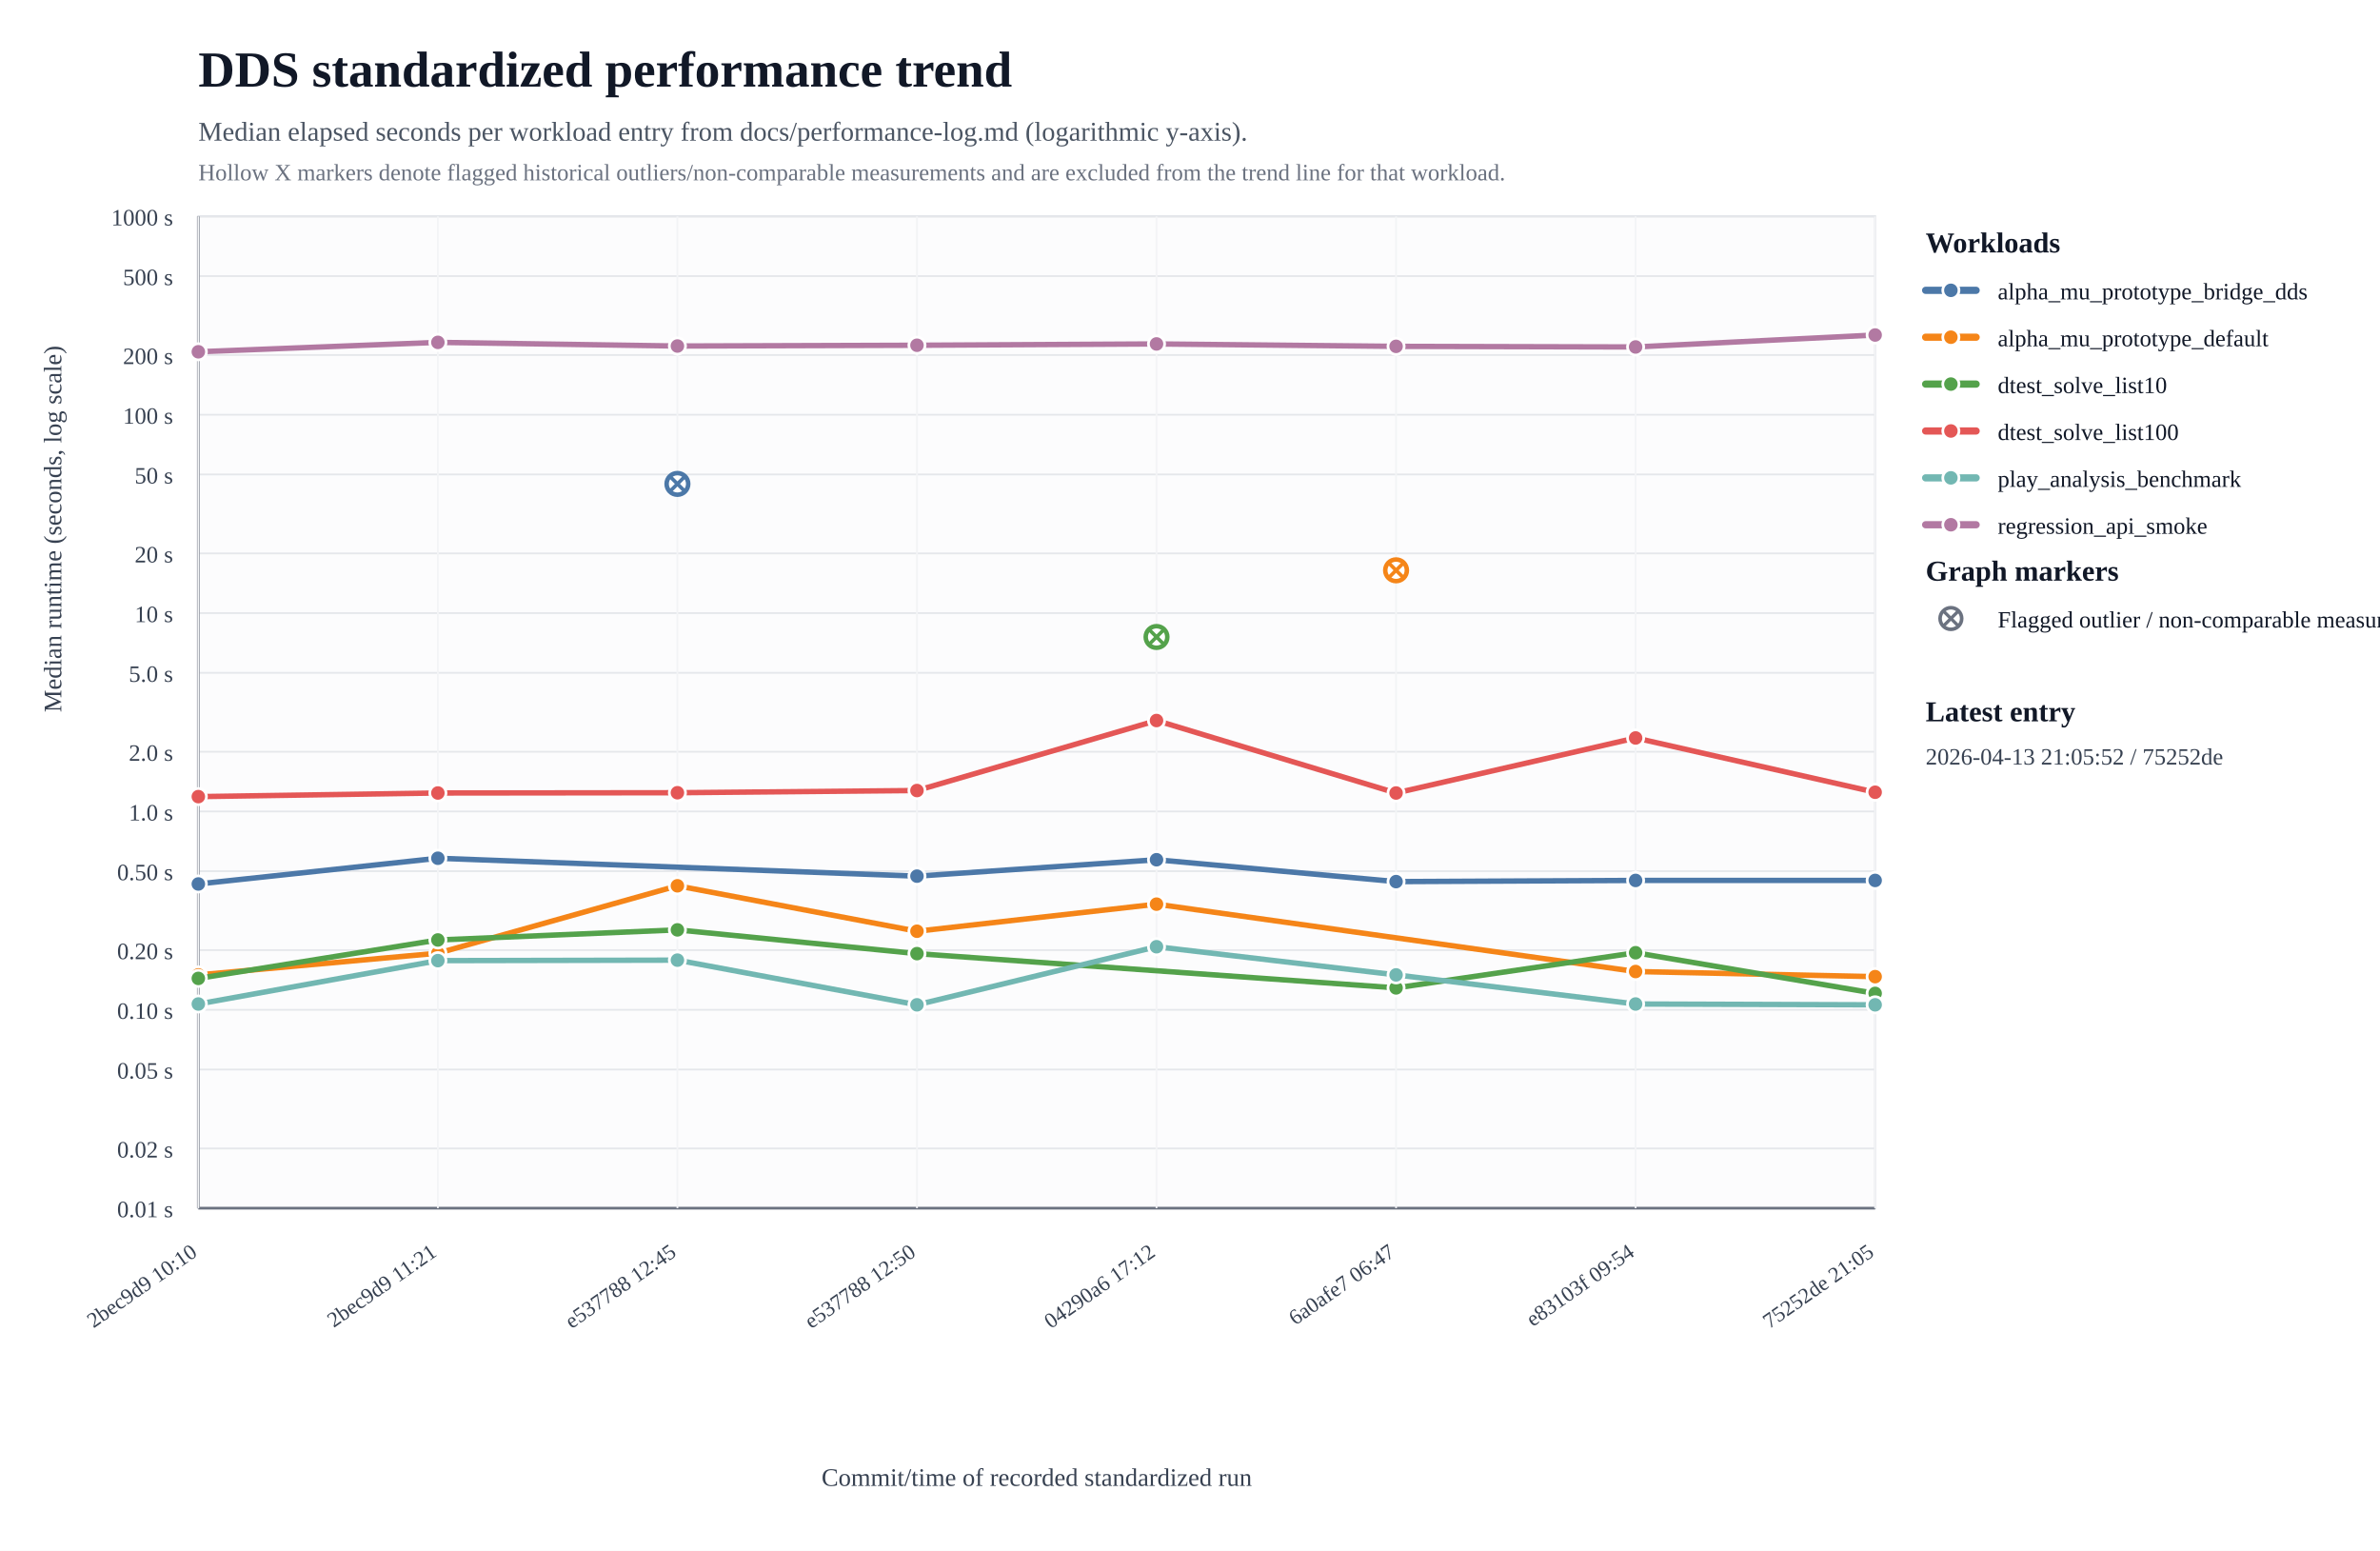
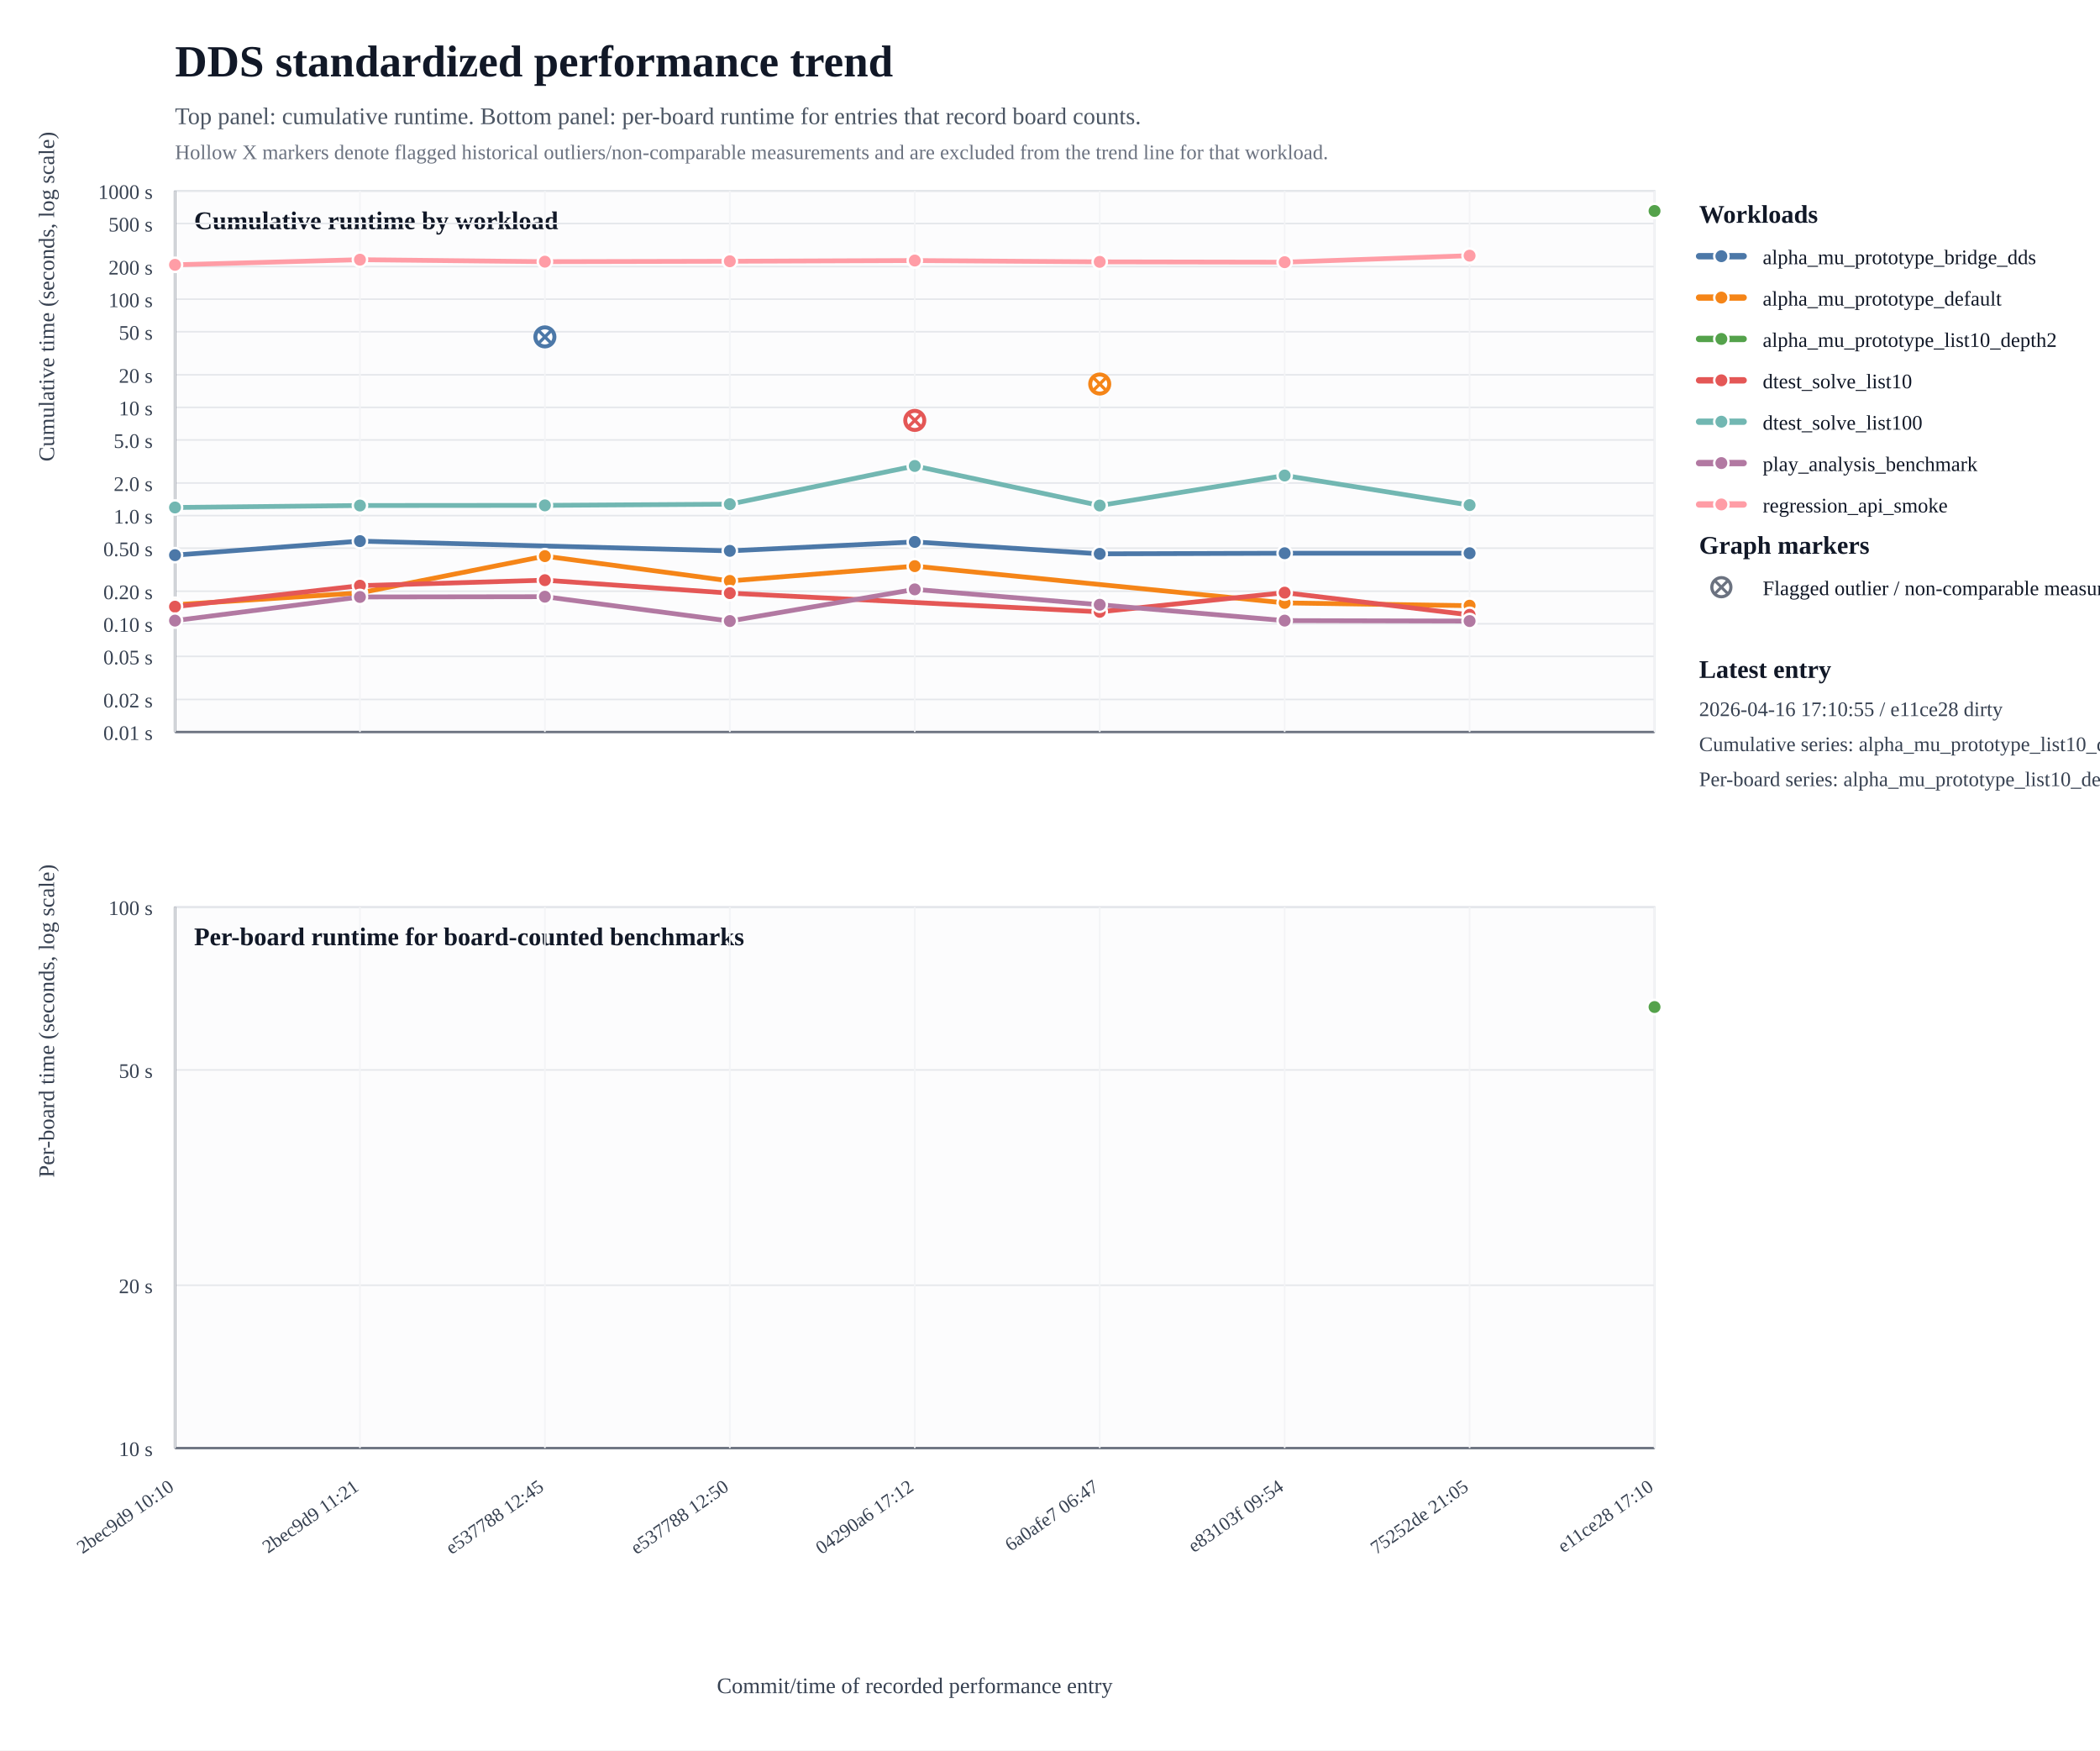
- <svg xmlns="http://www.w3.org/2000/svg" width="1320" height="860" viewBox="0 0 1320 860" role="img" aria-labelledby="title desc">
-   <rect x="0" y="0" width="1320" height="860" fill="#ffffff" />
+ <svg xmlns="http://www.w3.org/2000/svg" width="1320" height="1100" viewBox="0 0 1320 1100" role="img" aria-labelledby="title desc">
+   <rect x="0" y="0" width="1320" height="1100" fill="#ffffff" />
  <text x="110.00" y="48.00" font-size="28" font-weight="700" fill="#111827">DDS standardized performance trend</text>
-   <text x="110.00" y="78.00" font-size="15" fill="#4b5563">Median elapsed seconds per workload entry from docs/performance-log.md (logarithmic y-axis).</text>
+   <text x="110.00" y="78.00" font-size="15" fill="#4b5563">Top panel: cumulative runtime. Bottom panel: per-board runtime for entries that record board counts.</text>
  <text x="110.00" y="100.00" font-size="13" fill="#6b7280">Hollow X markers denote flagged historical outliers/non-comparable measurements and are excluded from the trend line for that workload.</text>
-   <rect x="110.00" y="120.00" width="930.00" height="550.00" fill="#fcfcfd" stroke="#d1d5db" stroke-width="1" />
-   <line x1="110.00" y1="670.00" x2="1040.00" y2="670.00" stroke="#e5e7eb" stroke-width="1" />
-   <text x="96.00" y="675.00" text-anchor="end" font-size="13" fill="#374151">0.01 s</text>
-   <line x1="110.00" y1="636.89" x2="1040.00" y2="636.89" stroke="#e5e7eb" stroke-width="1" />
-   <text x="96.00" y="641.89" text-anchor="end" font-size="13" fill="#374151">0.02 s</text>
-   <line x1="110.00" y1="593.11" x2="1040.00" y2="593.11" stroke="#e5e7eb" stroke-width="1" />
-   <text x="96.00" y="598.11" text-anchor="end" font-size="13" fill="#374151">0.05 s</text>
-   <line x1="110.00" y1="560.00" x2="1040.00" y2="560.00" stroke="#e5e7eb" stroke-width="1" />
-   <text x="96.00" y="565.00" text-anchor="end" font-size="13" fill="#374151">0.10 s</text>
-   <line x1="110.00" y1="526.89" x2="1040.00" y2="526.89" stroke="#e5e7eb" stroke-width="1" />
-   <text x="96.00" y="531.89" text-anchor="end" font-size="13" fill="#374151">0.20 s</text>
-   <line x1="110.00" y1="483.11" x2="1040.00" y2="483.11" stroke="#e5e7eb" stroke-width="1" />
-   <text x="96.00" y="488.11" text-anchor="end" font-size="13" fill="#374151">0.50 s</text>
-   <line x1="110.00" y1="450.00" x2="1040.00" y2="450.00" stroke="#e5e7eb" stroke-width="1" />
-   <text x="96.00" y="455.00" text-anchor="end" font-size="13" fill="#374151">1.0 s</text>
-   <line x1="110.00" y1="416.89" x2="1040.00" y2="416.89" stroke="#e5e7eb" stroke-width="1" />
-   <text x="96.00" y="421.89" text-anchor="end" font-size="13" fill="#374151">2.0 s</text>
-   <line x1="110.00" y1="373.11" x2="1040.00" y2="373.11" stroke="#e5e7eb" stroke-width="1" />
-   <text x="96.00" y="378.11" text-anchor="end" font-size="13" fill="#374151">5.0 s</text>
-   <line x1="110.00" y1="340.00" x2="1040.00" y2="340.00" stroke="#e5e7eb" stroke-width="1" />
-   <text x="96.00" y="345.00" text-anchor="end" font-size="13" fill="#374151">10 s</text>
-   <line x1="110.00" y1="306.89" x2="1040.00" y2="306.89" stroke="#e5e7eb" stroke-width="1" />
-   <text x="96.00" y="311.89" text-anchor="end" font-size="13" fill="#374151">20 s</text>
-   <line x1="110.00" y1="263.11" x2="1040.00" y2="263.11" stroke="#e5e7eb" stroke-width="1" />
-   <text x="96.00" y="268.11" text-anchor="end" font-size="13" fill="#374151">50 s</text>
-   <line x1="110.00" y1="230.00" x2="1040.00" y2="230.00" stroke="#e5e7eb" stroke-width="1" />
-   <text x="96.00" y="235.00" text-anchor="end" font-size="13" fill="#374151">100 s</text>
-   <line x1="110.00" y1="196.89" x2="1040.00" y2="196.89" stroke="#e5e7eb" stroke-width="1" />
-   <text x="96.00" y="201.89" text-anchor="end" font-size="13" fill="#374151">200 s</text>
-   <line x1="110.00" y1="153.11" x2="1040.00" y2="153.11" stroke="#e5e7eb" stroke-width="1" />
-   <text x="96.00" y="158.11" text-anchor="end" font-size="13" fill="#374151">500 s</text>
+   <rect x="110.00" y="120.00" width="930.00" height="340.00" fill="#fcfcfd" stroke="#d1d5db" stroke-width="1" />
+   <text x="122.00" y="144.00" font-size="16" font-weight="700" fill="#111827">Cumulative runtime by workload</text>
+   <line x1="110.00" y1="460.00" x2="1040.00" y2="460.00" stroke="#e5e7eb" stroke-width="1" />
+   <text x="96.00" y="465.00" text-anchor="end" font-size="13" fill="#374151">0.01 s</text>
+   <line x1="110.00" y1="439.53" x2="1040.00" y2="439.53" stroke="#e5e7eb" stroke-width="1" />
+   <text x="96.00" y="444.53" text-anchor="end" font-size="13" fill="#374151">0.02 s</text>
+   <line x1="110.00" y1="412.47" x2="1040.00" y2="412.47" stroke="#e5e7eb" stroke-width="1" />
+   <text x="96.00" y="417.47" text-anchor="end" font-size="13" fill="#374151">0.05 s</text>
+   <line x1="110.00" y1="392.00" x2="1040.00" y2="392.00" stroke="#e5e7eb" stroke-width="1" />
+   <text x="96.00" y="397.00" text-anchor="end" font-size="13" fill="#374151">0.10 s</text>
+   <line x1="110.00" y1="371.53" x2="1040.00" y2="371.53" stroke="#e5e7eb" stroke-width="1" />
+   <text x="96.00" y="376.53" text-anchor="end" font-size="13" fill="#374151">0.20 s</text>
+   <line x1="110.00" y1="344.47" x2="1040.00" y2="344.47" stroke="#e5e7eb" stroke-width="1" />
+   <text x="96.00" y="349.47" text-anchor="end" font-size="13" fill="#374151">0.50 s</text>
+   <line x1="110.00" y1="324.00" x2="1040.00" y2="324.00" stroke="#e5e7eb" stroke-width="1" />
+   <text x="96.00" y="329.00" text-anchor="end" font-size="13" fill="#374151">1.0 s</text>
+   <line x1="110.00" y1="303.53" x2="1040.00" y2="303.53" stroke="#e5e7eb" stroke-width="1" />
+   <text x="96.00" y="308.53" text-anchor="end" font-size="13" fill="#374151">2.0 s</text>
+   <line x1="110.00" y1="276.47" x2="1040.00" y2="276.47" stroke="#e5e7eb" stroke-width="1" />
+   <text x="96.00" y="281.47" text-anchor="end" font-size="13" fill="#374151">5.0 s</text>
+   <line x1="110.00" y1="256.00" x2="1040.00" y2="256.00" stroke="#e5e7eb" stroke-width="1" />
+   <text x="96.00" y="261.00" text-anchor="end" font-size="13" fill="#374151">10 s</text>
+   <line x1="110.00" y1="235.53" x2="1040.00" y2="235.53" stroke="#e5e7eb" stroke-width="1" />
+   <text x="96.00" y="240.53" text-anchor="end" font-size="13" fill="#374151">20 s</text>
+   <line x1="110.00" y1="208.47" x2="1040.00" y2="208.47" stroke="#e5e7eb" stroke-width="1" />
+   <text x="96.00" y="213.47" text-anchor="end" font-size="13" fill="#374151">50 s</text>
+   <line x1="110.00" y1="188.00" x2="1040.00" y2="188.00" stroke="#e5e7eb" stroke-width="1" />
+   <text x="96.00" y="193.00" text-anchor="end" font-size="13" fill="#374151">100 s</text>
+   <line x1="110.00" y1="167.53" x2="1040.00" y2="167.53" stroke="#e5e7eb" stroke-width="1" />
+   <text x="96.00" y="172.53" text-anchor="end" font-size="13" fill="#374151">200 s</text>
+   <line x1="110.00" y1="140.47" x2="1040.00" y2="140.47" stroke="#e5e7eb" stroke-width="1" />
+   <text x="96.00" y="145.47" text-anchor="end" font-size="13" fill="#374151">500 s</text>
  <line x1="110.00" y1="120.00" x2="1040.00" y2="120.00" stroke="#e5e7eb" stroke-width="1" />
  <text x="96.00" y="125.00" text-anchor="end" font-size="13" fill="#374151">1000 s</text>
-   <line x1="110.00" y1="120.00" x2="110.00" y2="670.00" stroke="#6b7280" stroke-width="1.5" />
-   <line x1="110.00" y1="670.00" x2="1040.00" y2="670.00" stroke="#6b7280" stroke-width="1.5" />
-   <text x="34.00" y="395.00" transform="rotate(-90 34 395.00)" font-size="14" fill="#374151">Median runtime (seconds, log scale)</text>
-   <line x1="110.00" y1="120.00" x2="110.00" y2="670.00" stroke="#f3f4f6" stroke-width="1" />
-   <text x="110.00" y="696.00" text-anchor="end" font-size="12" fill="#374151" transform="rotate(-35 110.00 696.00)">2bec9d9 10:10</text>
-   <line x1="242.86" y1="120.00" x2="242.86" y2="670.00" stroke="#f3f4f6" stroke-width="1" />
-   <text x="242.86" y="696.00" text-anchor="end" font-size="12" fill="#374151" transform="rotate(-35 242.86 696.00)">2bec9d9 11:21</text>
-   <line x1="375.71" y1="120.00" x2="375.71" y2="670.00" stroke="#f3f4f6" stroke-width="1" />
-   <text x="375.71" y="696.00" text-anchor="end" font-size="12" fill="#374151" transform="rotate(-35 375.71 696.00)">e537788 12:45</text>
-   <line x1="508.57" y1="120.00" x2="508.57" y2="670.00" stroke="#f3f4f6" stroke-width="1" />
-   <text x="508.57" y="696.00" text-anchor="end" font-size="12" fill="#374151" transform="rotate(-35 508.57 696.00)">e537788 12:50</text>
-   <line x1="641.43" y1="120.00" x2="641.43" y2="670.00" stroke="#f3f4f6" stroke-width="1" />
-   <text x="641.43" y="696.00" text-anchor="end" font-size="12" fill="#374151" transform="rotate(-35 641.43 696.00)">04290a6 17:12</text>
-   <line x1="774.29" y1="120.00" x2="774.29" y2="670.00" stroke="#f3f4f6" stroke-width="1" />
-   <text x="774.29" y="696.00" text-anchor="end" font-size="12" fill="#374151" transform="rotate(-35 774.29 696.00)">6a0afe7 06:47</text>
-   <line x1="907.14" y1="120.00" x2="907.14" y2="670.00" stroke="#f3f4f6" stroke-width="1" />
-   <text x="907.14" y="696.00" text-anchor="end" font-size="12" fill="#374151" transform="rotate(-35 907.14 696.00)">e83103f 09:54</text>
-   <line x1="1040.00" y1="120.00" x2="1040.00" y2="670.00" stroke="#f3f4f6" stroke-width="1" />
-   <text x="1040.00" y="696.00" text-anchor="end" font-size="12" fill="#374151" transform="rotate(-35 1040.00 696.00)">75252de 21:05</text>
-   <text x="575.00" y="824.00" text-anchor="middle" font-size="14" fill="#374151">Commit/time of recorded standardized run</text>
-   <polyline points="110.00,490.21 242.86,475.94 508.57,485.87 641.43,476.77 774.29,488.90 907.14,488.25 1040.00,488.25" fill="none" stroke="#4C78A8" stroke-width="3" stroke-linecap="round" stroke-linejoin="round" />
-   <circle cx="110.00" cy="490.21" r="4.50" fill="#4C78A8" stroke="#ffffff" stroke-width="1.5" />
-   <circle cx="242.86" cy="475.94" r="4.50" fill="#4C78A8" stroke="#ffffff" stroke-width="1.5" />
-   <circle cx="508.57" cy="485.87" r="4.50" fill="#4C78A8" stroke="#ffffff" stroke-width="1.5" />
-   <circle cx="641.43" cy="476.77" r="4.50" fill="#4C78A8" stroke="#ffffff" stroke-width="1.5" />
-   <circle cx="774.29" cy="488.90" r="4.50" fill="#4C78A8" stroke="#ffffff" stroke-width="1.5" />
-   <circle cx="907.14" cy="488.25" r="4.50" fill="#4C78A8" stroke="#ffffff" stroke-width="1.5" />
-   <circle cx="1040.00" cy="488.25" r="4.50" fill="#4C78A8" stroke="#ffffff" stroke-width="1.5" />
-   <circle cx="375.71" cy="268.35" r="6.00" fill="#ffffff" stroke="#4C78A8" stroke-width="2.5" />
-   <line x1="371.71" y1="264.35" x2="379.71" y2="272.35" stroke="#4C78A8" stroke-width="2.0" stroke-linecap="round" />
-   <line x1="371.71" y1="272.35" x2="379.71" y2="264.35" stroke="#4C78A8" stroke-width="2.0" stroke-linecap="round" />
-   <polyline points="110.00,540.63 242.86,528.59 375.71,491.22 508.57,516.42 641.43,501.40 907.14,538.76 1040.00,541.60" fill="none" stroke="#F58518" stroke-width="3" stroke-linecap="round" stroke-linejoin="round" />
-   <circle cx="110.00" cy="540.63" r="4.50" fill="#F58518" stroke="#ffffff" stroke-width="1.5" />
-   <circle cx="242.86" cy="528.59" r="4.50" fill="#F58518" stroke="#ffffff" stroke-width="1.5" />
-   <circle cx="375.71" cy="491.22" r="4.50" fill="#F58518" stroke="#ffffff" stroke-width="1.5" />
-   <circle cx="508.57" cy="516.42" r="4.50" fill="#F58518" stroke="#ffffff" stroke-width="1.5" />
-   <circle cx="641.43" cy="501.40" r="4.50" fill="#F58518" stroke="#ffffff" stroke-width="1.5" />
-   <circle cx="907.14" cy="538.76" r="4.50" fill="#F58518" stroke="#ffffff" stroke-width="1.5" />
-   <circle cx="1040.00" cy="541.60" r="4.50" fill="#F58518" stroke="#ffffff" stroke-width="1.5" />
-   <circle cx="774.29" cy="316.27" r="6.00" fill="#ffffff" stroke="#F58518" stroke-width="2.5" />
-   <line x1="770.29" y1="312.27" x2="778.29" y2="320.27" stroke="#F58518" stroke-width="2.0" stroke-linecap="round" />
-   <line x1="770.29" y1="320.27" x2="778.29" y2="312.27" stroke="#F58518" stroke-width="2.0" stroke-linecap="round" />
-   <polyline points="110.00,542.58 242.86,521.26 375.71,515.66 508.57,528.84 774.29,547.84 907.14,528.34 1040.00,550.89" fill="none" stroke="#54A24B" stroke-width="3" stroke-linecap="round" stroke-linejoin="round" />
-   <circle cx="110.00" cy="542.58" r="4.50" fill="#54A24B" stroke="#ffffff" stroke-width="1.5" />
-   <circle cx="242.86" cy="521.26" r="4.50" fill="#54A24B" stroke="#ffffff" stroke-width="1.5" />
-   <circle cx="375.71" cy="515.66" r="4.50" fill="#54A24B" stroke="#ffffff" stroke-width="1.5" />
-   <circle cx="508.57" cy="528.84" r="4.50" fill="#54A24B" stroke="#ffffff" stroke-width="1.5" />
-   <circle cx="774.29" cy="547.84" r="4.50" fill="#54A24B" stroke="#ffffff" stroke-width="1.5" />
-   <circle cx="907.14" cy="528.34" r="4.50" fill="#54A24B" stroke="#ffffff" stroke-width="1.5" />
-   <circle cx="1040.00" cy="550.89" r="4.50" fill="#54A24B" stroke="#ffffff" stroke-width="1.5" />
-   <circle cx="641.43" cy="353.24" r="6.00" fill="#ffffff" stroke="#54A24B" stroke-width="2.5" />
-   <line x1="637.43" y1="349.24" x2="645.43" y2="357.24" stroke="#54A24B" stroke-width="2.0" stroke-linecap="round" />
-   <line x1="637.43" y1="357.24" x2="645.43" y2="349.24" stroke="#54A24B" stroke-width="2.0" stroke-linecap="round" />
-   <polyline points="110.00,441.77 242.86,439.76 375.71,439.61 508.57,438.39 641.43,399.57 774.29,439.76 907.14,409.24 1040.00,439.34" fill="none" stroke="#E45756" stroke-width="3" stroke-linecap="round" stroke-linejoin="round" />
-   <circle cx="110.00" cy="441.77" r="4.50" fill="#E45756" stroke="#ffffff" stroke-width="1.5" />
-   <circle cx="242.86" cy="439.76" r="4.50" fill="#E45756" stroke="#ffffff" stroke-width="1.5" />
-   <circle cx="375.71" cy="439.61" r="4.50" fill="#E45756" stroke="#ffffff" stroke-width="1.5" />
-   <circle cx="508.57" cy="438.39" r="4.50" fill="#E45756" stroke="#ffffff" stroke-width="1.5" />
-   <circle cx="641.43" cy="399.57" r="4.50" fill="#E45756" stroke="#ffffff" stroke-width="1.5" />
-   <circle cx="774.29" cy="439.76" r="4.50" fill="#E45756" stroke="#ffffff" stroke-width="1.5" />
-   <circle cx="907.14" cy="409.24" r="4.50" fill="#E45756" stroke="#ffffff" stroke-width="1.5" />
-   <circle cx="1040.00" cy="439.34" r="4.50" fill="#E45756" stroke="#ffffff" stroke-width="1.5" />
-   <polyline points="110.00,556.77 242.86,532.72 375.71,532.45 508.57,557.22 641.43,525.01 774.29,540.63 907.14,556.77 1040.00,557.22" fill="none" stroke="#72B7B2" stroke-width="3" stroke-linecap="round" stroke-linejoin="round" />
-   <circle cx="110.00" cy="556.77" r="4.50" fill="#72B7B2" stroke="#ffffff" stroke-width="1.5" />
-   <circle cx="242.86" cy="532.72" r="4.50" fill="#72B7B2" stroke="#ffffff" stroke-width="1.5" />
-   <circle cx="375.71" cy="532.45" r="4.50" fill="#72B7B2" stroke="#ffffff" stroke-width="1.5" />
-   <circle cx="508.57" cy="557.22" r="4.50" fill="#72B7B2" stroke="#ffffff" stroke-width="1.5" />
-   <circle cx="641.43" cy="525.01" r="4.50" fill="#72B7B2" stroke="#ffffff" stroke-width="1.5" />
-   <circle cx="774.29" cy="540.63" r="4.50" fill="#72B7B2" stroke="#ffffff" stroke-width="1.5" />
-   <circle cx="907.14" cy="556.77" r="4.50" fill="#72B7B2" stroke="#ffffff" stroke-width="1.5" />
-   <circle cx="1040.00" cy="557.22" r="4.50" fill="#72B7B2" stroke="#ffffff" stroke-width="1.5" />
-   <polyline points="110.00,195.08 242.86,189.86 375.71,191.89 508.57,191.46 641.43,190.73 774.29,192.07 907.14,192.41 1040.00,185.78" fill="none" stroke="#B279A2" stroke-width="3" stroke-linecap="round" stroke-linejoin="round" />
-   <circle cx="110.00" cy="195.08" r="4.50" fill="#B279A2" stroke="#ffffff" stroke-width="1.5" />
-   <circle cx="242.86" cy="189.86" r="4.50" fill="#B279A2" stroke="#ffffff" stroke-width="1.5" />
-   <circle cx="375.71" cy="191.89" r="4.50" fill="#B279A2" stroke="#ffffff" stroke-width="1.5" />
-   <circle cx="508.57" cy="191.46" r="4.50" fill="#B279A2" stroke="#ffffff" stroke-width="1.5" />
-   <circle cx="641.43" cy="190.73" r="4.50" fill="#B279A2" stroke="#ffffff" stroke-width="1.5" />
-   <circle cx="774.29" cy="192.07" r="4.50" fill="#B279A2" stroke="#ffffff" stroke-width="1.5" />
-   <circle cx="907.14" cy="192.41" r="4.50" fill="#B279A2" stroke="#ffffff" stroke-width="1.5" />
-   <circle cx="1040.00" cy="185.78" r="4.50" fill="#B279A2" stroke="#ffffff" stroke-width="1.5" />
+   <line x1="110.00" y1="120.00" x2="110.00" y2="460.00" stroke="#6b7280" stroke-width="1.5" />
+   <line x1="110.00" y1="460.00" x2="1040.00" y2="460.00" stroke="#6b7280" stroke-width="1.5" />
+   <text x="34.00" y="290.00" transform="rotate(-90 34 290.00)" font-size="14" fill="#374151">Cumulative time (seconds, log scale)</text>
+   <line x1="110.00" y1="120.00" x2="110.00" y2="460.00" stroke="#f3f4f6" stroke-width="1" />
+   <line x1="226.25" y1="120.00" x2="226.25" y2="460.00" stroke="#f3f4f6" stroke-width="1" />
+   <line x1="342.50" y1="120.00" x2="342.50" y2="460.00" stroke="#f3f4f6" stroke-width="1" />
+   <line x1="458.75" y1="120.00" x2="458.75" y2="460.00" stroke="#f3f4f6" stroke-width="1" />
+   <line x1="575.00" y1="120.00" x2="575.00" y2="460.00" stroke="#f3f4f6" stroke-width="1" />
+   <line x1="691.25" y1="120.00" x2="691.25" y2="460.00" stroke="#f3f4f6" stroke-width="1" />
+   <line x1="807.50" y1="120.00" x2="807.50" y2="460.00" stroke="#f3f4f6" stroke-width="1" />
+   <line x1="923.75" y1="120.00" x2="923.75" y2="460.00" stroke="#f3f4f6" stroke-width="1" />
+   <line x1="1040.00" y1="120.00" x2="1040.00" y2="460.00" stroke="#f3f4f6" stroke-width="1" />
+   <polyline points="110.00,348.86 226.25,340.04 458.75,346.17 575.00,340.55 691.25,348.04 807.50,347.65 923.75,347.65" fill="none" stroke="#4C78A8" stroke-width="3" stroke-linecap="round" stroke-linejoin="round" />
+   <circle cx="110.00" cy="348.86" r="4.50" fill="#4C78A8" stroke="#ffffff" stroke-width="1.5" />
+   <circle cx="226.25" cy="340.04" r="4.50" fill="#4C78A8" stroke="#ffffff" stroke-width="1.5" />
+   <circle cx="458.75" cy="346.17" r="4.50" fill="#4C78A8" stroke="#ffffff" stroke-width="1.5" />
+   <circle cx="575.00" cy="340.55" r="4.50" fill="#4C78A8" stroke="#ffffff" stroke-width="1.5" />
+   <circle cx="691.25" cy="348.04" r="4.50" fill="#4C78A8" stroke="#ffffff" stroke-width="1.5" />
+   <circle cx="807.50" cy="347.65" r="4.50" fill="#4C78A8" stroke="#ffffff" stroke-width="1.5" />
+   <circle cx="923.75" cy="347.65" r="4.50" fill="#4C78A8" stroke="#ffffff" stroke-width="1.5" />
+   <circle cx="342.50" cy="211.71" r="6.00" fill="#ffffff" stroke="#4C78A8" stroke-width="2.5" />
+   <line x1="338.50" y1="207.71" x2="346.50" y2="215.71" stroke="#4C78A8" stroke-width="2.0" stroke-linecap="round" />
+   <line x1="338.50" y1="215.71" x2="346.50" y2="207.71" stroke="#4C78A8" stroke-width="2.0" stroke-linecap="round" />
+   <polyline points="110.00,380.03 226.25,372.58 342.50,349.48 458.75,365.06 575.00,355.77 807.50,378.87 923.75,380.62" fill="none" stroke="#F58518" stroke-width="3" stroke-linecap="round" stroke-linejoin="round" />
+   <circle cx="110.00" cy="380.03" r="4.50" fill="#F58518" stroke="#ffffff" stroke-width="1.5" />
+   <circle cx="226.25" cy="372.58" r="4.50" fill="#F58518" stroke="#ffffff" stroke-width="1.5" />
+   <circle cx="342.50" cy="349.48" r="4.50" fill="#F58518" stroke="#ffffff" stroke-width="1.5" />
+   <circle cx="458.75" cy="365.06" r="4.50" fill="#F58518" stroke="#ffffff" stroke-width="1.5" />
+   <circle cx="575.00" cy="355.77" r="4.50" fill="#F58518" stroke="#ffffff" stroke-width="1.5" />
+   <circle cx="807.50" cy="378.87" r="4.50" fill="#F58518" stroke="#ffffff" stroke-width="1.5" />
+   <circle cx="923.75" cy="380.62" r="4.50" fill="#F58518" stroke="#ffffff" stroke-width="1.5" />
+   <circle cx="691.25" cy="241.33" r="6.00" fill="#ffffff" stroke="#F58518" stroke-width="2.5" />
+   <line x1="687.25" y1="237.33" x2="695.25" y2="245.33" stroke="#F58518" stroke-width="2.0" stroke-linecap="round" />
+   <line x1="687.25" y1="245.33" x2="695.25" y2="237.33" stroke="#F58518" stroke-width="2.0" stroke-linecap="round" />
+   <circle cx="1040.00" cy="132.57" r="4.50" fill="#54A24B" stroke="#ffffff" stroke-width="1.5" />
+   <polyline points="110.00,381.23 226.25,368.05 342.50,364.59 458.75,372.74 691.25,384.48 807.50,372.43 923.75,386.37" fill="none" stroke="#E45756" stroke-width="3" stroke-linecap="round" stroke-linejoin="round" />
+   <circle cx="110.00" cy="381.23" r="4.50" fill="#E45756" stroke="#ffffff" stroke-width="1.5" />
+   <circle cx="226.25" cy="368.05" r="4.50" fill="#E45756" stroke="#ffffff" stroke-width="1.5" />
+   <circle cx="342.50" cy="364.59" r="4.50" fill="#E45756" stroke="#ffffff" stroke-width="1.5" />
+   <circle cx="458.75" cy="372.74" r="4.50" fill="#E45756" stroke="#ffffff" stroke-width="1.5" />
+   <circle cx="691.25" cy="384.48" r="4.50" fill="#E45756" stroke="#ffffff" stroke-width="1.5" />
+   <circle cx="807.50" cy="372.43" r="4.50" fill="#E45756" stroke="#ffffff" stroke-width="1.5" />
+   <circle cx="923.75" cy="386.37" r="4.50" fill="#E45756" stroke="#ffffff" stroke-width="1.5" />
+   <circle cx="575.00" cy="264.19" r="6.00" fill="#ffffff" stroke="#E45756" stroke-width="2.5" />
+   <line x1="571.00" y1="260.19" x2="579.00" y2="268.19" stroke="#E45756" stroke-width="2.0" stroke-linecap="round" />
+   <line x1="571.00" y1="268.19" x2="579.00" y2="260.19" stroke="#E45756" stroke-width="2.0" stroke-linecap="round" />
+   <polyline points="110.00,318.91 226.25,317.67 342.50,317.58 458.75,316.83 575.00,292.82 691.25,317.67 807.50,298.81 923.75,317.41" fill="none" stroke="#72B7B2" stroke-width="3" stroke-linecap="round" stroke-linejoin="round" />
+   <circle cx="110.00" cy="318.91" r="4.50" fill="#72B7B2" stroke="#ffffff" stroke-width="1.5" />
+   <circle cx="226.25" cy="317.67" r="4.50" fill="#72B7B2" stroke="#ffffff" stroke-width="1.5" />
+   <circle cx="342.50" cy="317.58" r="4.50" fill="#72B7B2" stroke="#ffffff" stroke-width="1.5" />
+   <circle cx="458.75" cy="316.83" r="4.50" fill="#72B7B2" stroke="#ffffff" stroke-width="1.5" />
+   <circle cx="575.00" cy="292.82" r="4.50" fill="#72B7B2" stroke="#ffffff" stroke-width="1.5" />
+   <circle cx="691.25" cy="317.67" r="4.50" fill="#72B7B2" stroke="#ffffff" stroke-width="1.5" />
+   <circle cx="807.50" cy="298.81" r="4.50" fill="#72B7B2" stroke="#ffffff" stroke-width="1.5" />
+   <circle cx="923.75" cy="317.41" r="4.50" fill="#72B7B2" stroke="#ffffff" stroke-width="1.5" />
+   <polyline points="110.00,390.00 226.25,375.14 342.50,374.97 458.75,390.28 575.00,370.37 691.25,380.03 807.50,390.00 923.75,390.28" fill="none" stroke="#B279A2" stroke-width="3" stroke-linecap="round" stroke-linejoin="round" />
+   <circle cx="110.00" cy="390.00" r="4.50" fill="#B279A2" stroke="#ffffff" stroke-width="1.5" />
+   <circle cx="226.25" cy="375.14" r="4.50" fill="#B279A2" stroke="#ffffff" stroke-width="1.5" />
+   <circle cx="342.50" cy="374.97" r="4.50" fill="#B279A2" stroke="#ffffff" stroke-width="1.5" />
+   <circle cx="458.75" cy="390.28" r="4.50" fill="#B279A2" stroke="#ffffff" stroke-width="1.5" />
+   <circle cx="575.00" cy="370.37" r="4.50" fill="#B279A2" stroke="#ffffff" stroke-width="1.5" />
+   <circle cx="691.25" cy="380.03" r="4.50" fill="#B279A2" stroke="#ffffff" stroke-width="1.5" />
+   <circle cx="807.50" cy="390.00" r="4.50" fill="#B279A2" stroke="#ffffff" stroke-width="1.5" />
+   <circle cx="923.75" cy="390.28" r="4.50" fill="#B279A2" stroke="#ffffff" stroke-width="1.5" />
+   <polyline points="110.00,166.41 226.25,163.19 342.50,164.44 458.75,164.18 575.00,163.73 691.25,164.55 807.50,164.76 923.75,160.67" fill="none" stroke="#FF9DA6" stroke-width="3" stroke-linecap="round" stroke-linejoin="round" />
+   <circle cx="110.00" cy="166.41" r="4.50" fill="#FF9DA6" stroke="#ffffff" stroke-width="1.5" />
+   <circle cx="226.25" cy="163.19" r="4.50" fill="#FF9DA6" stroke="#ffffff" stroke-width="1.5" />
+   <circle cx="342.50" cy="164.44" r="4.50" fill="#FF9DA6" stroke="#ffffff" stroke-width="1.5" />
+   <circle cx="458.75" cy="164.18" r="4.50" fill="#FF9DA6" stroke="#ffffff" stroke-width="1.5" />
+   <circle cx="575.00" cy="163.73" r="4.50" fill="#FF9DA6" stroke="#ffffff" stroke-width="1.5" />
+   <circle cx="691.25" cy="164.55" r="4.50" fill="#FF9DA6" stroke="#ffffff" stroke-width="1.5" />
+   <circle cx="807.50" cy="164.76" r="4.50" fill="#FF9DA6" stroke="#ffffff" stroke-width="1.5" />
+   <circle cx="923.75" cy="160.67" r="4.50" fill="#FF9DA6" stroke="#ffffff" stroke-width="1.5" />
+   <rect x="110.00" y="570.00" width="930.00" height="340.00" fill="#fcfcfd" stroke="#d1d5db" stroke-width="1" />
+   <text x="122.00" y="594.00" font-size="16" font-weight="700" fill="#111827">Per-board runtime for board-counted benchmarks</text>
+   <line x1="110.00" y1="910.00" x2="1040.00" y2="910.00" stroke="#e5e7eb" stroke-width="1" />
+   <text x="96.00" y="915.00" text-anchor="end" font-size="13" fill="#374151">10 s</text>
+   <line x1="110.00" y1="807.65" x2="1040.00" y2="807.65" stroke="#e5e7eb" stroke-width="1" />
+   <text x="96.00" y="812.65" text-anchor="end" font-size="13" fill="#374151">20 s</text>
+   <line x1="110.00" y1="672.35" x2="1040.00" y2="672.35" stroke="#e5e7eb" stroke-width="1" />
+   <text x="96.00" y="677.35" text-anchor="end" font-size="13" fill="#374151">50 s</text>
+   <line x1="110.00" y1="570.00" x2="1040.00" y2="570.00" stroke="#e5e7eb" stroke-width="1" />
+   <text x="96.00" y="575.00" text-anchor="end" font-size="13" fill="#374151">100 s</text>
+   <line x1="110.00" y1="570.00" x2="110.00" y2="910.00" stroke="#6b7280" stroke-width="1.5" />
+   <line x1="110.00" y1="910.00" x2="1040.00" y2="910.00" stroke="#6b7280" stroke-width="1.5" />
+   <text x="34.00" y="740.00" transform="rotate(-90 34 740.00)" font-size="14" fill="#374151">Per-board time (seconds, log scale)</text>
+   <line x1="110.00" y1="570.00" x2="110.00" y2="910.00" stroke="#f3f4f6" stroke-width="1" />
+   <text x="110.00" y="936.00" text-anchor="end" font-size="12" fill="#374151" transform="rotate(-35 110.00 936.00)">2bec9d9 10:10</text>
+   <line x1="226.25" y1="570.00" x2="226.25" y2="910.00" stroke="#f3f4f6" stroke-width="1" />
+   <text x="226.25" y="936.00" text-anchor="end" font-size="12" fill="#374151" transform="rotate(-35 226.25 936.00)">2bec9d9 11:21</text>
+   <line x1="342.50" y1="570.00" x2="342.50" y2="910.00" stroke="#f3f4f6" stroke-width="1" />
+   <text x="342.50" y="936.00" text-anchor="end" font-size="12" fill="#374151" transform="rotate(-35 342.50 936.00)">e537788 12:45</text>
+   <line x1="458.75" y1="570.00" x2="458.75" y2="910.00" stroke="#f3f4f6" stroke-width="1" />
+   <text x="458.75" y="936.00" text-anchor="end" font-size="12" fill="#374151" transform="rotate(-35 458.75 936.00)">e537788 12:50</text>
+   <line x1="575.00" y1="570.00" x2="575.00" y2="910.00" stroke="#f3f4f6" stroke-width="1" />
+   <text x="575.00" y="936.00" text-anchor="end" font-size="12" fill="#374151" transform="rotate(-35 575.00 936.00)">04290a6 17:12</text>
+   <line x1="691.25" y1="570.00" x2="691.25" y2="910.00" stroke="#f3f4f6" stroke-width="1" />
+   <text x="691.25" y="936.00" text-anchor="end" font-size="12" fill="#374151" transform="rotate(-35 691.25 936.00)">6a0afe7 06:47</text>
+   <line x1="807.50" y1="570.00" x2="807.50" y2="910.00" stroke="#f3f4f6" stroke-width="1" />
+   <text x="807.50" y="936.00" text-anchor="end" font-size="12" fill="#374151" transform="rotate(-35 807.50 936.00)">e83103f 09:54</text>
+   <line x1="923.75" y1="570.00" x2="923.75" y2="910.00" stroke="#f3f4f6" stroke-width="1" />
+   <text x="923.75" y="936.00" text-anchor="end" font-size="12" fill="#374151" transform="rotate(-35 923.75 936.00)">75252de 21:05</text>
+   <line x1="1040.00" y1="570.00" x2="1040.00" y2="910.00" stroke="#f3f4f6" stroke-width="1" />
+   <text x="1040.00" y="936.00" text-anchor="end" font-size="12" fill="#374151" transform="rotate(-35 1040.00 936.00)">e11ce28 17:10</text>
+   <circle cx="1040.00" cy="632.83" r="4.50" fill="#54A24B" stroke="#ffffff" stroke-width="1.5" />
+   <text x="575.00" y="1064.00" text-anchor="middle" font-size="14" fill="#374151">Commit/time of recorded performance entry</text>
  <text x="1068.00" y="140.00" font-size="16" font-weight="700" fill="#111827">Workloads</text>
  <line x1="1068.00" y1="161.00" x2="1096.00" y2="161.00" stroke="#4C78A8" stroke-width="4" stroke-linecap="round" />
  <circle cx="1082.00" cy="161.00" r="4.50" fill="#4C78A8" stroke="#ffffff" stroke-width="1.5" />
  <text x="1108.00" y="166.00" font-size="13" fill="#111827">alpha_mu_prototype_bridge_dds</text>
  <line x1="1068.00" y1="187.00" x2="1096.00" y2="187.00" stroke="#F58518" stroke-width="4" stroke-linecap="round" />
  <circle cx="1082.00" cy="187.00" r="4.50" fill="#F58518" stroke="#ffffff" stroke-width="1.5" />
  <text x="1108.00" y="192.00" font-size="13" fill="#111827">alpha_mu_prototype_default</text>
  <line x1="1068.00" y1="213.00" x2="1096.00" y2="213.00" stroke="#54A24B" stroke-width="4" stroke-linecap="round" />
  <circle cx="1082.00" cy="213.00" r="4.50" fill="#54A24B" stroke="#ffffff" stroke-width="1.5" />
-   <text x="1108.00" y="218.00" font-size="13" fill="#111827">dtest_solve_list10</text>
+   <text x="1108.00" y="218.00" font-size="13" fill="#111827">alpha_mu_prototype_list10_depth2</text>
  <line x1="1068.00" y1="239.00" x2="1096.00" y2="239.00" stroke="#E45756" stroke-width="4" stroke-linecap="round" />
  <circle cx="1082.00" cy="239.00" r="4.50" fill="#E45756" stroke="#ffffff" stroke-width="1.5" />
-   <text x="1108.00" y="244.00" font-size="13" fill="#111827">dtest_solve_list100</text>
+   <text x="1108.00" y="244.00" font-size="13" fill="#111827">dtest_solve_list10</text>
  <line x1="1068.00" y1="265.00" x2="1096.00" y2="265.00" stroke="#72B7B2" stroke-width="4" stroke-linecap="round" />
  <circle cx="1082.00" cy="265.00" r="4.50" fill="#72B7B2" stroke="#ffffff" stroke-width="1.5" />
-   <text x="1108.00" y="270.00" font-size="13" fill="#111827">play_analysis_benchmark</text>
+   <text x="1108.00" y="270.00" font-size="13" fill="#111827">dtest_solve_list100</text>
  <line x1="1068.00" y1="291.00" x2="1096.00" y2="291.00" stroke="#B279A2" stroke-width="4" stroke-linecap="round" />
  <circle cx="1082.00" cy="291.00" r="4.50" fill="#B279A2" stroke="#ffffff" stroke-width="1.5" />
-   <text x="1108.00" y="296.00" font-size="13" fill="#111827">regression_api_smoke</text>
-   <text x="1068.00" y="322.00" font-size="16" font-weight="700" fill="#111827">Graph markers</text>
-   <circle cx="1082.00" cy="343.00" r="6.00" fill="#ffffff" stroke="#6b7280" stroke-width="2.0" />
-   <line x1="1078.00" y1="339.00" x2="1086.00" y2="347.00" stroke="#6b7280" stroke-width="1.8" stroke-linecap="round" />
-   <line x1="1078.00" y1="347.00" x2="1086.00" y2="339.00" stroke="#6b7280" stroke-width="1.8" stroke-linecap="round" />
-   <text x="1108.00" y="348.00" font-size="13" fill="#111827">Flagged outlier / non-comparable measurement</text>
-   <text x="1068.00" y="400.00" font-size="16" font-weight="700" fill="#111827">Latest entry</text>
-   <text x="1068.00" y="424.00" font-size="13" fill="#374151">2026-04-13 21:05:52 / 75252de</text>
+   <text x="1108.00" y="296.00" font-size="13" fill="#111827">play_analysis_benchmark</text>
+   <line x1="1068.00" y1="317.00" x2="1096.00" y2="317.00" stroke="#FF9DA6" stroke-width="4" stroke-linecap="round" />
+   <circle cx="1082.00" cy="317.00" r="4.50" fill="#FF9DA6" stroke="#ffffff" stroke-width="1.5" />
+   <text x="1108.00" y="322.00" font-size="13" fill="#111827">regression_api_smoke</text>
+   <text x="1068.00" y="348.00" font-size="16" font-weight="700" fill="#111827">Graph markers</text>
+   <circle cx="1082.00" cy="369.00" r="6.00" fill="#ffffff" stroke="#6b7280" stroke-width="2.0" />
+   <line x1="1078.00" y1="365.00" x2="1086.00" y2="373.00" stroke="#6b7280" stroke-width="1.8" stroke-linecap="round" />
+   <line x1="1078.00" y1="373.00" x2="1086.00" y2="365.00" stroke="#6b7280" stroke-width="1.8" stroke-linecap="round" />
+   <text x="1108.00" y="374.00" font-size="13" fill="#111827">Flagged outlier / non-comparable measurement</text>
+   <text x="1068.00" y="426.00" font-size="16" font-weight="700" fill="#111827">Latest entry</text>
+   <text x="1068.00" y="450.00" font-size="13" fill="#374151">2026-04-16 17:10:55 / e11ce28 dirty</text>
+   <text x="1068.00" y="472.00" font-size="13" fill="#374151">Cumulative series: alpha_mu_prototype_list10_depth2</text>
+   <text x="1068.00" y="494.00" font-size="13" fill="#374151">Per-board series: alpha_mu_prototype_list10_depth2</text>
</svg>
